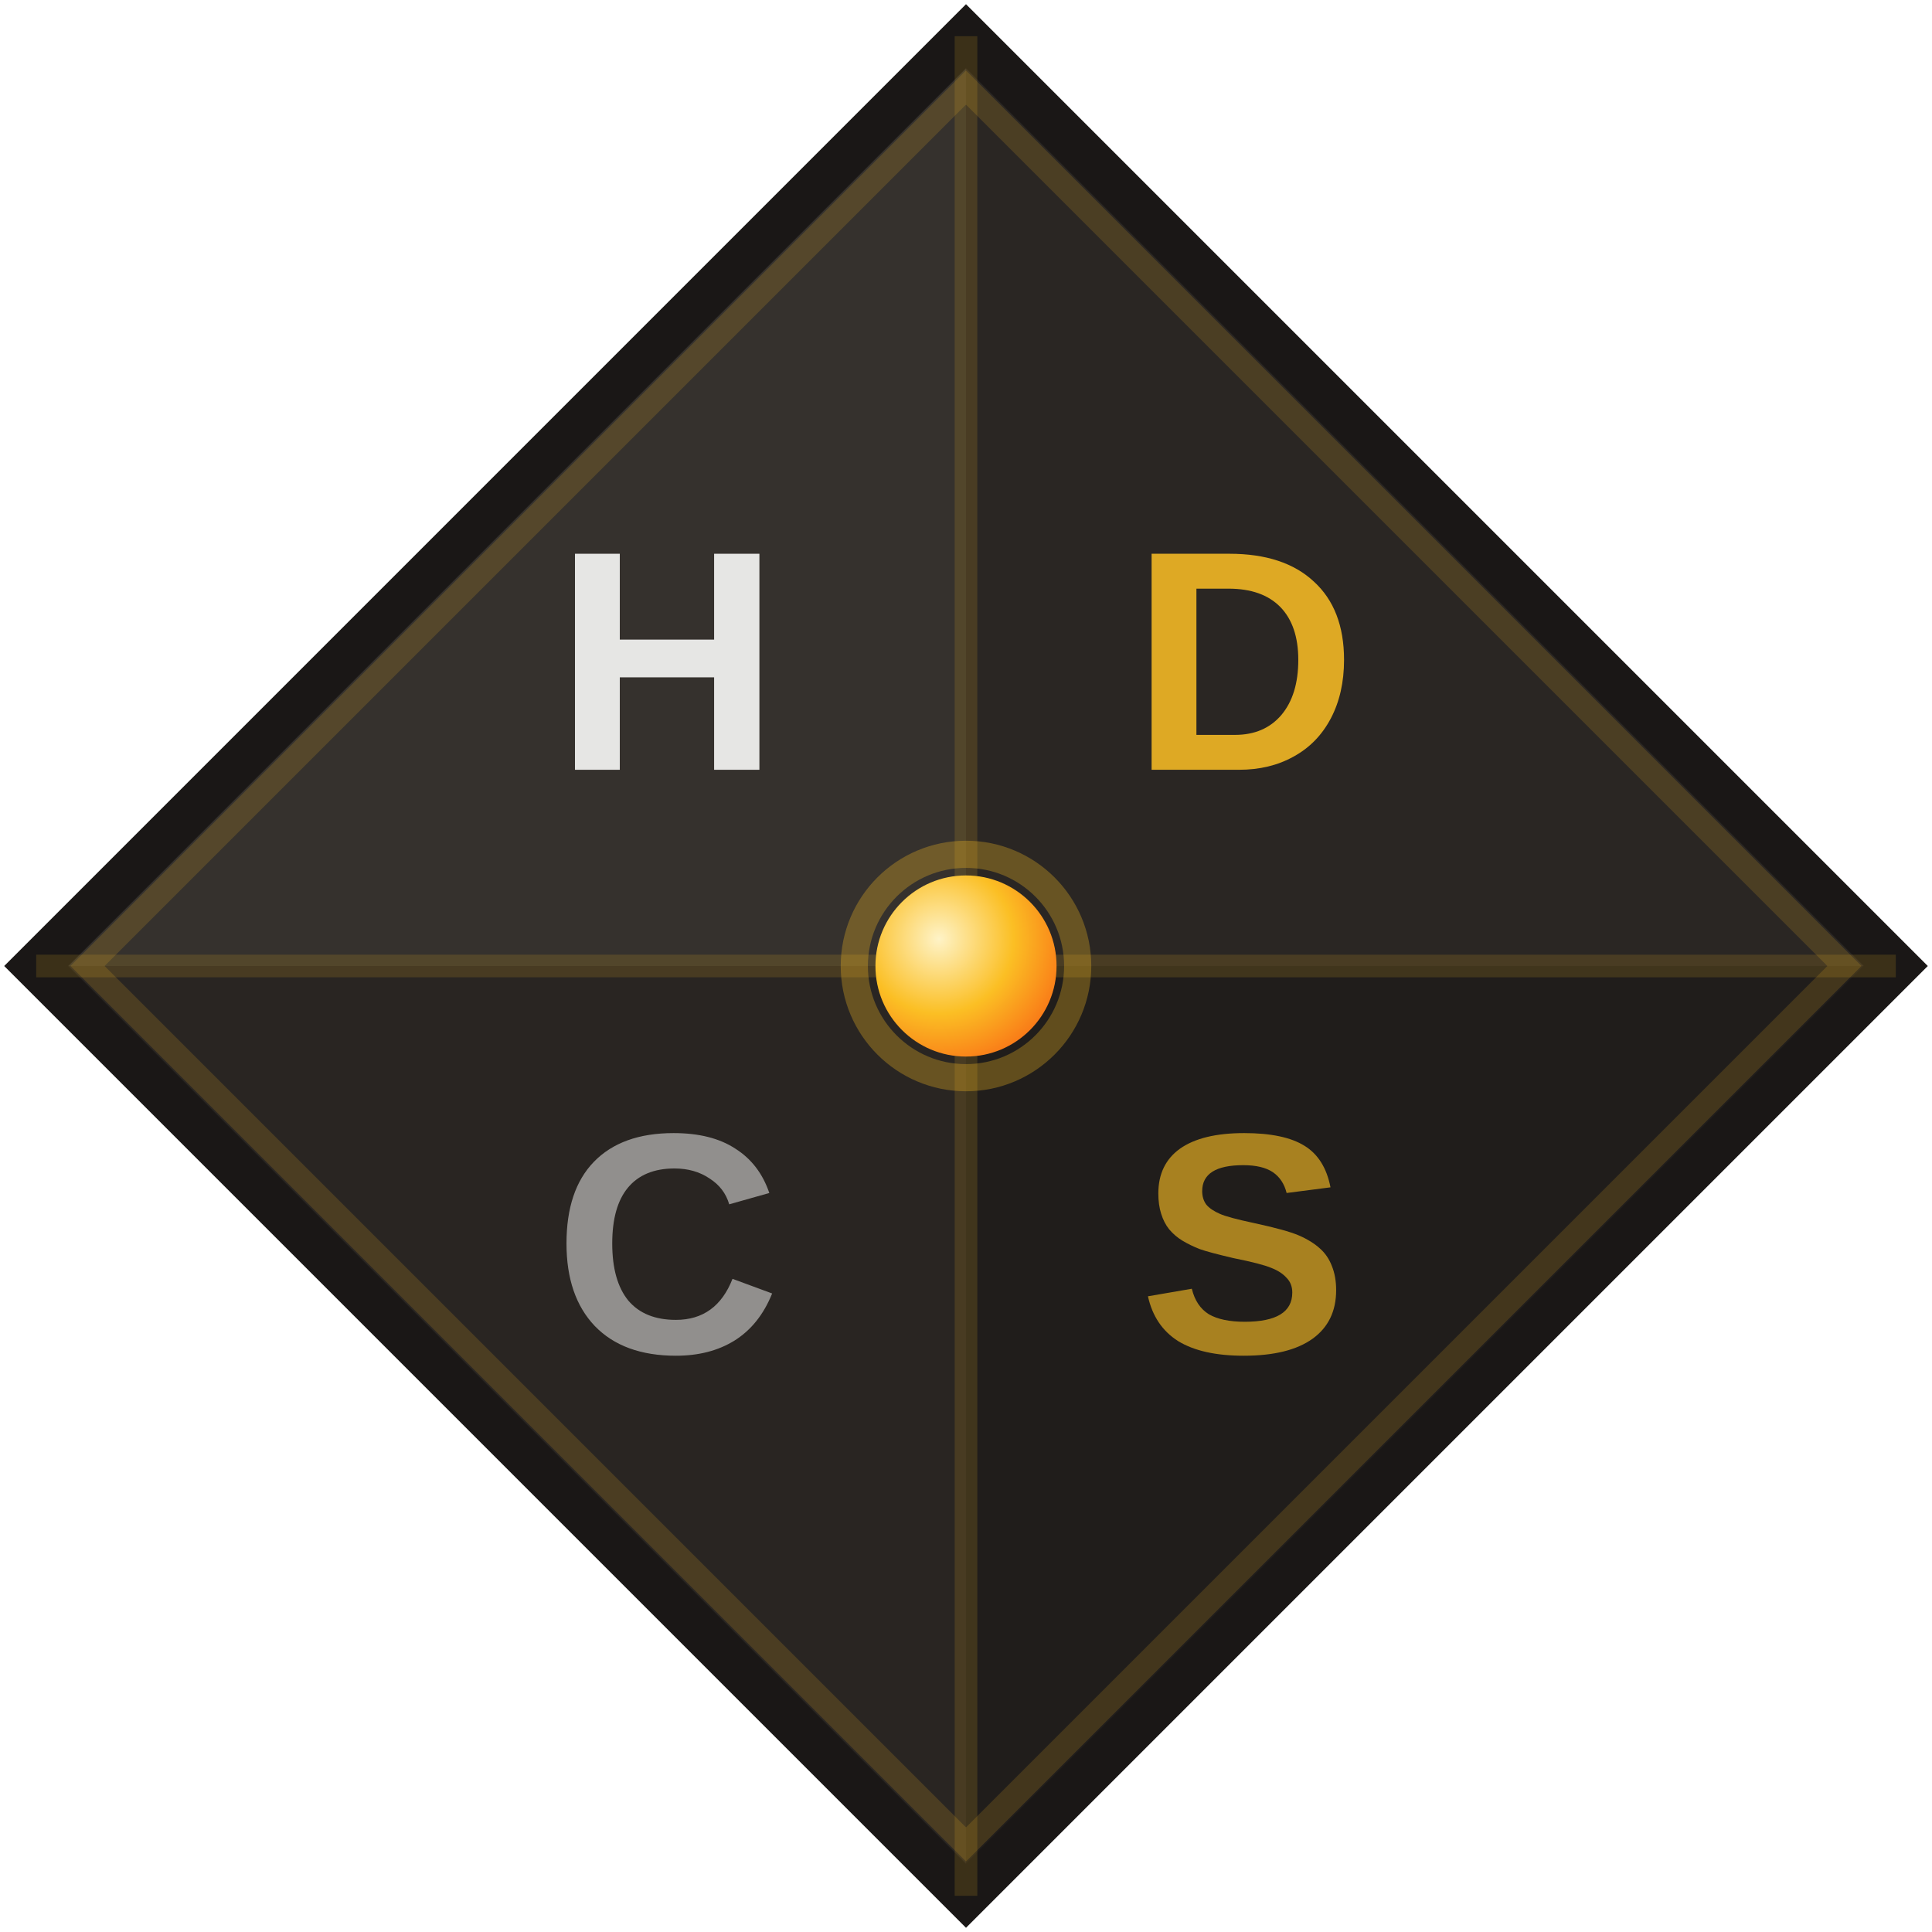
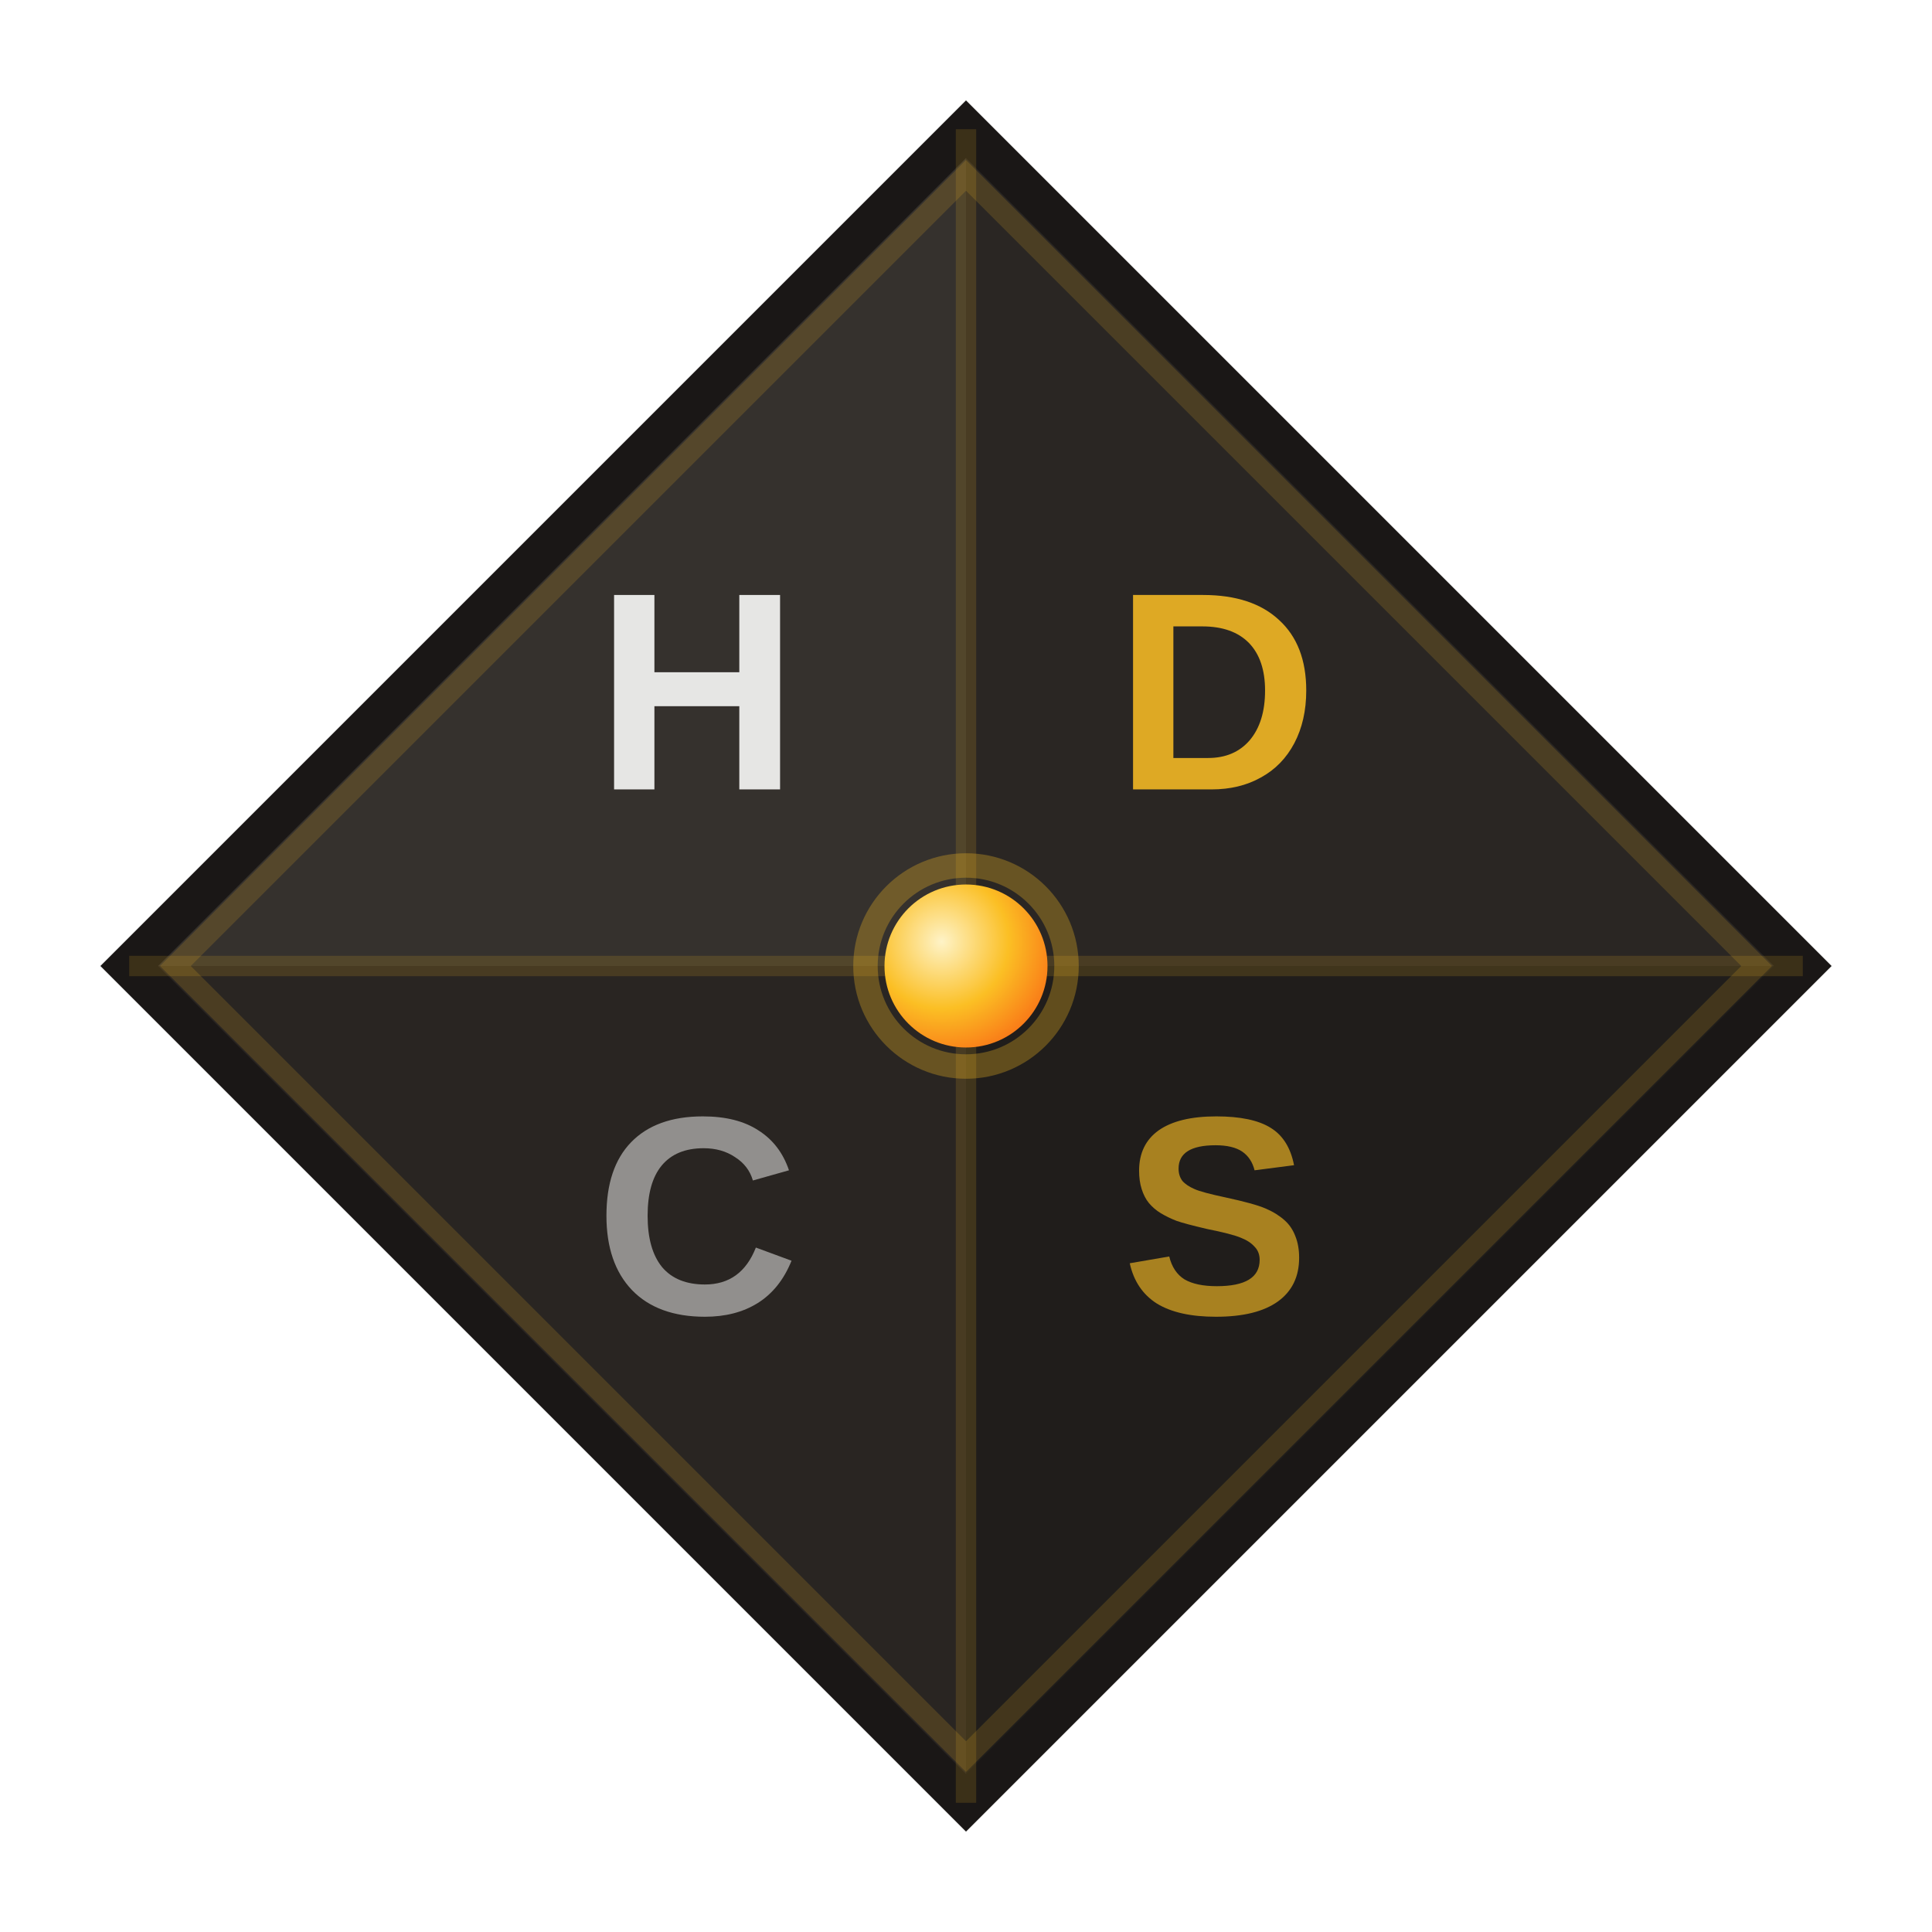
<svg xmlns="http://www.w3.org/2000/svg" viewBox="0 0 64 64" role="img" aria-label="hydecaside C15 diamond cut">
  <defs>
    <clipPath id="diamondClip">
      <path d="M32 1.2 L62.8 32 L32 62.8 L1.2 32 Z" />
    </clipPath>
    <radialGradient id="gem" cx="35%" cy="35%" r="75%">
      <stop offset="0" stop-color="#fef3c7" />
      <stop offset="0.55" stop-color="#fbbf24" />
      <stop offset="1" stop-color="#f97316" />
    </radialGradient>
  </defs>
-   <g clip-path="url(#diamondClip)">
-     <path d="M32 1.2 L32 32 L1.2 32 Z" fill="#35312d" />
-     <path d="M32 1.2 L62.8 32 L32 32 Z" fill="#2a2623" />
-     <path d="M1.2 32 L32 32 L32 62.8 Z" fill="#292522" />
-     <path d="M32 32 L62.8 32 L32 62.8 Z" fill="#201d1b" />
+   <g transform="translate(32 32) scale(0.9) translate(-32 -32)">
+     <g clip-path="url(#diamondClip)">
+       <path d="M32 1.2 L32 32 L1.2 32 Z" fill="#35312d" />
+       <path d="M32 1.2 L62.8 32 L32 32 Z" fill="#2a2623" />
+       <path d="M1.2 32 L32 32 L32 62.8 Z" fill="#292522" />
+       <path d="M32 32 L62.8 32 L32 62.8 Z" fill="#201d1b" />
+     </g>
+     <path d="M32 1.2 L62.8 32 L32 62.8 L1.2 32 Z" fill="none" stroke="#1a1716" stroke-width="1.5" />
+     <path d="M32 2.9 L61.1 32 L32 61.1 L2.9 32 Z" fill="none" stroke="#fbbf24" stroke-opacity="0.16" stroke-width="0.8" />
+     <line x1="32" y1="1.2" x2="32" y2="62.8" stroke="#fbbf24" stroke-opacity="0.15" stroke-width="0.75" />
+     <line x1="1.2" y1="32" x2="62.8" y2="32" stroke="#fbbf24" stroke-opacity="0.15" stroke-width="0.75" />
+     <text x="22.1" y="25.5" text-anchor="middle" font-family="Outfit, Arial, sans-serif" font-size="10.4" font-weight="650" fill="#fafaf9" fill-opacity="0.9">H</text>
+     <text x="41.2" y="25.5" text-anchor="middle" font-family="Outfit, Arial, sans-serif" font-size="10.4" font-weight="650" fill="#fbbf24" fill-opacity="0.86">D</text>
+     <text x="22.1" y="44.8" text-anchor="middle" font-family="Outfit, Arial, sans-serif" font-size="10.4" font-weight="650" fill="#fafaf9" fill-opacity="0.5">C</text>
+     <text x="41.2" y="44.8" text-anchor="middle" font-family="Outfit, Arial, sans-serif" font-size="10.4" font-weight="650" fill="#fbbf24" fill-opacity="0.62">S</text>
+     <circle cx="32" cy="32" r="3" fill="url(#gem)" />
+     <circle cx="32" cy="32" r="3.7" fill="none" stroke="#fbbf24" stroke-opacity="0.3" stroke-width="0.9" />
  </g>
-   <path d="M32 1.2 L62.8 32 L32 62.8 L1.2 32 Z" fill="none" stroke="#1a1716" stroke-width="1.5" />
-   <path d="M32 2.9 L61.1 32 L32 61.1 L2.9 32 Z" fill="none" stroke="#fbbf24" stroke-opacity="0.16" stroke-width="0.8" />
-   <line x1="32" y1="1.2" x2="32" y2="62.8" stroke="#fbbf24" stroke-opacity="0.15" stroke-width="0.75" />
-   <line x1="1.2" y1="32" x2="62.8" y2="32" stroke="#fbbf24" stroke-opacity="0.15" stroke-width="0.75" />
-   <text x="22.1" y="25.5" text-anchor="middle" font-family="Outfit, Arial, sans-serif" font-size="10.4" font-weight="650" fill="#fafaf9" fill-opacity="0.9">H</text>
-   <text x="41.2" y="25.5" text-anchor="middle" font-family="Outfit, Arial, sans-serif" font-size="10.4" font-weight="650" fill="#fbbf24" fill-opacity="0.86">D</text>
-   <text x="22.1" y="44.8" text-anchor="middle" font-family="Outfit, Arial, sans-serif" font-size="10.4" font-weight="650" fill="#fafaf9" fill-opacity="0.5">C</text>
-   <text x="41.2" y="44.8" text-anchor="middle" font-family="Outfit, Arial, sans-serif" font-size="10.4" font-weight="650" fill="#fbbf24" fill-opacity="0.62">S</text>
-   <circle cx="32" cy="32" r="3" fill="url(#gem)" />
-   <circle cx="32" cy="32" r="3.7" fill="none" stroke="#fbbf24" stroke-opacity="0.3" stroke-width="0.9" />
</svg>
